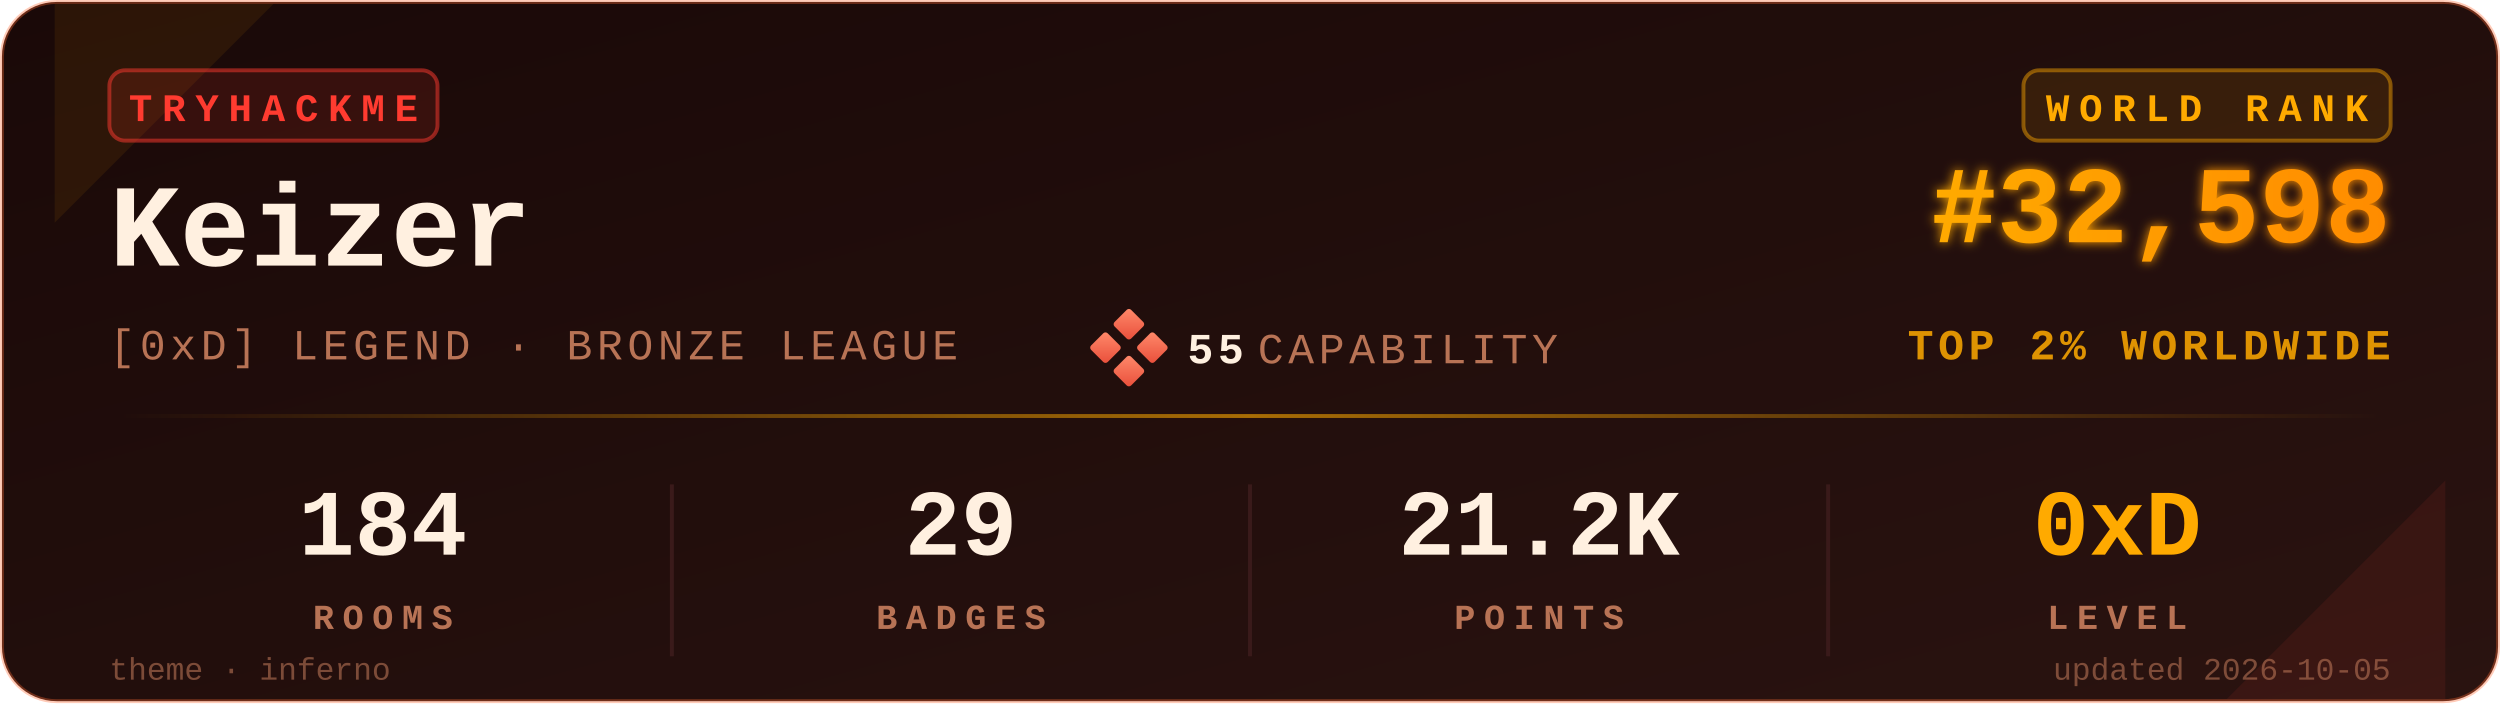
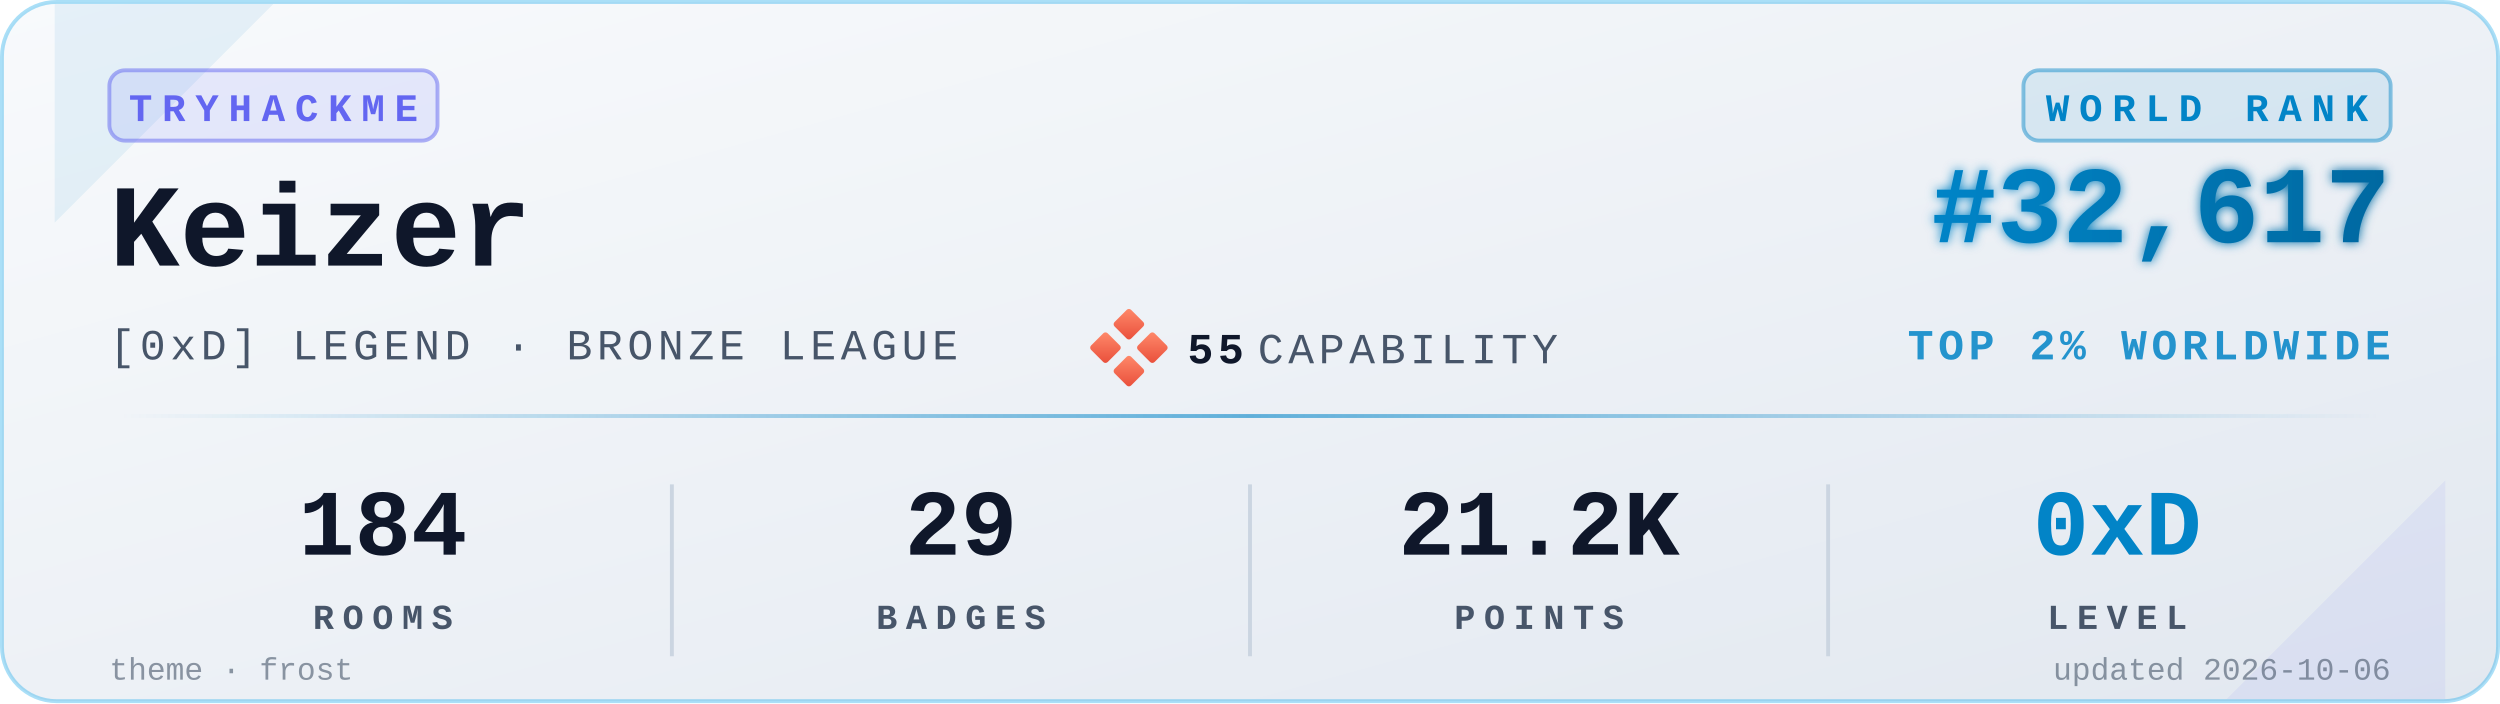
<svg xmlns="http://www.w3.org/2000/svg" viewBox="0 0 640 180" width="640" height="180" role="img" aria-label="TryHackMe stats for Keizer">
  <defs>
    <linearGradient id="bgGrad" x1="0" y1="0" x2="1" y2="1">
-       <stop offset="0%" stop-color="#1a0908" />
-       <stop offset="100%" stop-color="#2a1310" />
+       <stop offset="0%" stop-color="#f8fafc" />
+       <stop offset="100%" stop-color="#e2e8f0" />
    </linearGradient>
    <linearGradient id="rankGrad" x1="0" y1="0" x2="1" y2="0">
-       <stop offset="0%" stop-color="#FFAA00" />
-       <stop offset="100%" stop-color="#FF8C00" />
+       <stop offset="0%" stop-color="#0284C7" />
+       <stop offset="100%" stop-color="#0369A1" />
    </linearGradient>
    <linearGradient id="accentGrad" x1="0" y1="0" x2="1" y2="0">
-       <stop offset="0%" stop-color="#FFAA00" stop-opacity="0" />
-       <stop offset="50%" stop-color="#FFAA00" stop-opacity="0.6" />
-       <stop offset="100%" stop-color="#FFAA00" stop-opacity="0" />
+       <stop offset="0%" stop-color="#0284C7" stop-opacity="0" />
+       <stop offset="50%" stop-color="#0284C7" stop-opacity="0.6" />
+       <stop offset="100%" stop-color="#0284C7" stop-opacity="0" />
    </linearGradient>
    <linearGradient id="capGrad" x1="0" y1="0" x2="1" y2="1">
      <stop offset="0%" stop-color="#ff8a6b" />
      <stop offset="100%" stop-color="#e94e3a" />
    </linearGradient>
    <filter id="glow" x="-20%" y="-20%" width="140%" height="140%">
      <feGaussianBlur stdDeviation="1.4" result="b" />
      <feMerge>
        <feMergeNode in="b" />
        <feMergeNode in="SourceGraphic" />
      </feMerge>
    </filter>
  </defs>
-   <rect x="0.5" y="0.5" width="639" height="179" rx="14" ry="14" fill="url(#bgGrad)" stroke="#FF6B35" stroke-opacity="0.35" stroke-width="1" />
-   <path d="M 14,1 L 70,1 L 14,57 Z" fill="#FFAA00" opacity="0.08" />
-   <path d="M 626,179 L 570,179 L 626,123 Z" fill="#FF3B30" opacity="0.08" />
+   <rect x="0.5" y="0.5" width="639" height="179" rx="14" ry="14" fill="url(#bgGrad)" stroke="#0EA5E9" stroke-opacity="0.35" stroke-width="1" />
+   <path d="M 14,1 L 70,1 L 14,57 Z" fill="#0284C7" opacity="0.08" />
+   <path d="M 626,179 L 570,179 L 626,123 Z" fill="#6366F1" opacity="0.08" />
  <g transform="translate(28,18)">
-     <rect x="0" y="0" width="84" height="18" rx="4" ry="4" fill="#FF3B30" fill-opacity="0.12" stroke="#FF3B30" stroke-opacity="0.5" />
-     <text x="42" y="13" fill="#FF3B30" font-family="ui-monospace,'SF Mono','Menlo','Cascadia Code','Consolas','Liberation Mono',monospace" font-size="10" font-weight="700" letter-spacing="2.5" text-anchor="middle">TRYHACKME</text>
+     <rect x="0" y="0" width="84" height="18" rx="4" ry="4" fill="#6366F1" fill-opacity="0.12" stroke="#6366F1" stroke-opacity="0.5" />
+     <text x="42" y="13" fill="#6366F1" font-family="ui-monospace,'SF Mono','Menlo','Cascadia Code','Consolas','Liberation Mono',monospace" font-size="10" font-weight="700" letter-spacing="2.5" text-anchor="middle">TRYHACKME</text>
  </g>
-   <text x="28" y="68" fill="#FFF0E0" font-family="ui-monospace,'SF Mono','Menlo','Cascadia Code','Consolas','Liberation Mono',monospace" font-size="30" font-weight="700">Keizer</text>
-   <text x="28" y="92" fill="#B87355" font-family="ui-monospace,'SF Mono','Menlo','Cascadia Code','Consolas','Liberation Mono',monospace" font-size="11" font-weight="500" letter-spacing="1.2">[0xD] LEGEND · BRONZE LEAGUE</text>
+   <text x="28" y="68" fill="#0f172a" font-family="ui-monospace,'SF Mono','Menlo','Cascadia Code','Consolas','Liberation Mono',monospace" font-size="30" font-weight="700">Keizer</text>
+   <text x="28" y="92" fill="#475569" font-family="ui-monospace,'SF Mono','Menlo','Cascadia Code','Consolas','Liberation Mono',monospace" font-size="11" font-weight="500" letter-spacing="1.2">[0xD] LEGEND · BRONZE LEAGUE</text>
  <g transform="translate(280,80)">
    <rect x="6" y="0" width="6" height="6" rx="0.8" fill="url(#capGrad)" transform="rotate(45 9 3)" />
    <rect x="0" y="6" width="6" height="6" rx="0.8" fill="url(#capGrad)" transform="rotate(45 3 9)" />
    <rect x="12" y="6" width="6" height="6" rx="0.8" fill="url(#capGrad)" transform="rotate(45 15 9)" />
    <rect x="6" y="12" width="6" height="6" rx="0.8" fill="url(#capGrad)" transform="rotate(45 9 15)" />
-     <text x="24" y="13" fill="#FFF0E0" font-family="ui-monospace,'SF Mono','Menlo','Cascadia Code','Consolas','Liberation Mono',monospace" font-size="11" font-weight="700" letter-spacing="1.2">55</text>
-     <text x="42" y="13" fill="#B87355" font-family="ui-monospace,'SF Mono','Menlo','Cascadia Code','Consolas','Liberation Mono',monospace" font-size="11" font-weight="500" letter-spacing="1.2">CAPABILITY</text>
+     <text x="24" y="13" fill="#0f172a" font-family="ui-monospace,'SF Mono','Menlo','Cascadia Code','Consolas','Liberation Mono',monospace" font-size="11" font-weight="700" letter-spacing="1.2">55</text>
+     <text x="42" y="13" fill="#475569" font-family="ui-monospace,'SF Mono','Menlo','Cascadia Code','Consolas','Liberation Mono',monospace" font-size="11" font-weight="500" letter-spacing="1.2">CAPABILITY</text>
  </g>
  <g transform="translate(612,18)">
-     <rect x="-94" y="0" width="94" height="18" rx="4" ry="4" fill="#FFAA00" fill-opacity="0.10" stroke="#FFAA00" stroke-opacity="0.45" />
-     <text x="-47" y="13" fill="#FFAA00" font-family="ui-monospace,'SF Mono','Menlo','Cascadia Code','Consolas','Liberation Mono',monospace" font-size="10" font-weight="700" letter-spacing="2.5" text-anchor="middle">WORLD RANK</text>
+     <rect x="-94" y="0" width="94" height="18" rx="4" ry="4" fill="#0284C7" fill-opacity="0.10" stroke="#0284C7" stroke-opacity="0.45" />
+     <text x="-47" y="13" fill="#0284C7" font-family="ui-monospace,'SF Mono','Menlo','Cascadia Code','Consolas','Liberation Mono',monospace" font-size="10" font-weight="700" letter-spacing="2.5" text-anchor="middle">WORLD RANK</text>
  </g>
-   <text x="612" y="62" fill="url(#rankGrad)" font-family="ui-monospace,'SF Mono','Menlo','Cascadia Code','Consolas','Liberation Mono',monospace" font-size="28" font-weight="700" text-anchor="end" filter="url(#glow)">#32,598</text>
-   <text x="612" y="92" fill="#FFAA00" fill-opacity="0.85" font-family="ui-monospace,'SF Mono','Menlo','Cascadia Code','Consolas','Liberation Mono',monospace" font-size="11" font-weight="600" letter-spacing="1.2" text-anchor="end">TOP 2% WORLDWIDE</text>
+   <text x="612" y="62" fill="url(#rankGrad)" font-family="ui-monospace,'SF Mono','Menlo','Cascadia Code','Consolas','Liberation Mono',monospace" font-size="28" font-weight="700" text-anchor="end" filter="url(#glow)">#32,617</text>
+   <text x="612" y="92" fill="#0284C7" fill-opacity="0.85" font-family="ui-monospace,'SF Mono','Menlo','Cascadia Code','Consolas','Liberation Mono',monospace" font-size="11" font-weight="600" letter-spacing="1.2" text-anchor="end">TOP 2% WORLDWIDE</text>
  <rect x="28" y="106" width="584" height="1" fill="url(#accentGrad)" />
  <g font-family="ui-monospace,'SF Mono','Menlo','Cascadia Code','Consolas','Liberation Mono',monospace" text-anchor="middle">
-     <text x="98" y="142" fill="#FFF0E0" font-size="24" font-weight="700">184</text>
-     <text x="98" y="161" fill="#B87355" font-size="9" font-weight="600" letter-spacing="2.2">ROOMS</text>
-     <text x="246" y="142" fill="#FFF0E0" font-size="24" font-weight="700">29</text>
-     <text x="246" y="161" fill="#B87355" font-size="9" font-weight="600" letter-spacing="2.2">BADGES</text>
-     <text x="394" y="142" fill="#FFF0E0" font-size="24" font-weight="700">21.2K</text>
-     <text x="394" y="161" fill="#B87355" font-size="9" font-weight="600" letter-spacing="2.2">POINTS</text>
-     <text x="542" y="142" fill="#FFAA00" font-size="24" font-weight="700">0xD</text>
-     <text x="542" y="161" fill="#B87355" font-size="9" font-weight="600" letter-spacing="2.2">LEVEL</text>
+     <text x="98" y="142" fill="#0f172a" font-size="24" font-weight="700">184</text>
+     <text x="98" y="161" fill="#475569" font-size="9" font-weight="600" letter-spacing="2.2">ROOMS</text>
+     <text x="246" y="142" fill="#0f172a" font-size="24" font-weight="700">29</text>
+     <text x="246" y="161" fill="#475569" font-size="9" font-weight="600" letter-spacing="2.2">BADGES</text>
+     <text x="394" y="142" fill="#0f172a" font-size="24" font-weight="700">21.2K</text>
+     <text x="394" y="161" fill="#475569" font-size="9" font-weight="600" letter-spacing="2.2">POINTS</text>
+     <text x="542" y="142" fill="#0284C7" font-size="24" font-weight="700">0xD</text>
+     <text x="542" y="161" fill="#475569" font-size="9" font-weight="600" letter-spacing="2.2">LEVEL</text>
  </g>
-   <line x1="172" y1="124" x2="172" y2="168" stroke="#3a1a1a" stroke-width="1" />
-   <line x1="320" y1="124" x2="320" y2="168" stroke="#3a1a1a" stroke-width="1" />
-   <line x1="468" y1="124" x2="468" y2="168" stroke="#3a1a1a" stroke-width="1" />
-   <text x="28" y="174" fill="#B87355" fill-opacity="0.6" font-family="ui-monospace,'SF Mono','Menlo','Cascadia Code','Consolas','Liberation Mono',monospace" font-size="8" font-weight="500">theme · inferno</text>
-   <text x="612" y="174" fill="#B87355" fill-opacity="0.6" font-family="ui-monospace,'SF Mono','Menlo','Cascadia Code','Consolas','Liberation Mono',monospace" font-size="8" font-weight="500" text-anchor="end">updated 2026-10-05</text>
+   <line x1="172" y1="124" x2="172" y2="168" stroke="#cbd5e1" stroke-width="1" />
+   <line x1="320" y1="124" x2="320" y2="168" stroke="#cbd5e1" stroke-width="1" />
+   <line x1="468" y1="124" x2="468" y2="168" stroke="#cbd5e1" stroke-width="1" />
+   <text x="28" y="174" fill="#475569" fill-opacity="0.6" font-family="ui-monospace,'SF Mono','Menlo','Cascadia Code','Consolas','Liberation Mono',monospace" font-size="8" font-weight="500">theme · frost</text>
+   <text x="612" y="174" fill="#475569" fill-opacity="0.6" font-family="ui-monospace,'SF Mono','Menlo','Cascadia Code','Consolas','Liberation Mono',monospace" font-size="8" font-weight="500" text-anchor="end">updated 2026-10-06</text>
</svg>
